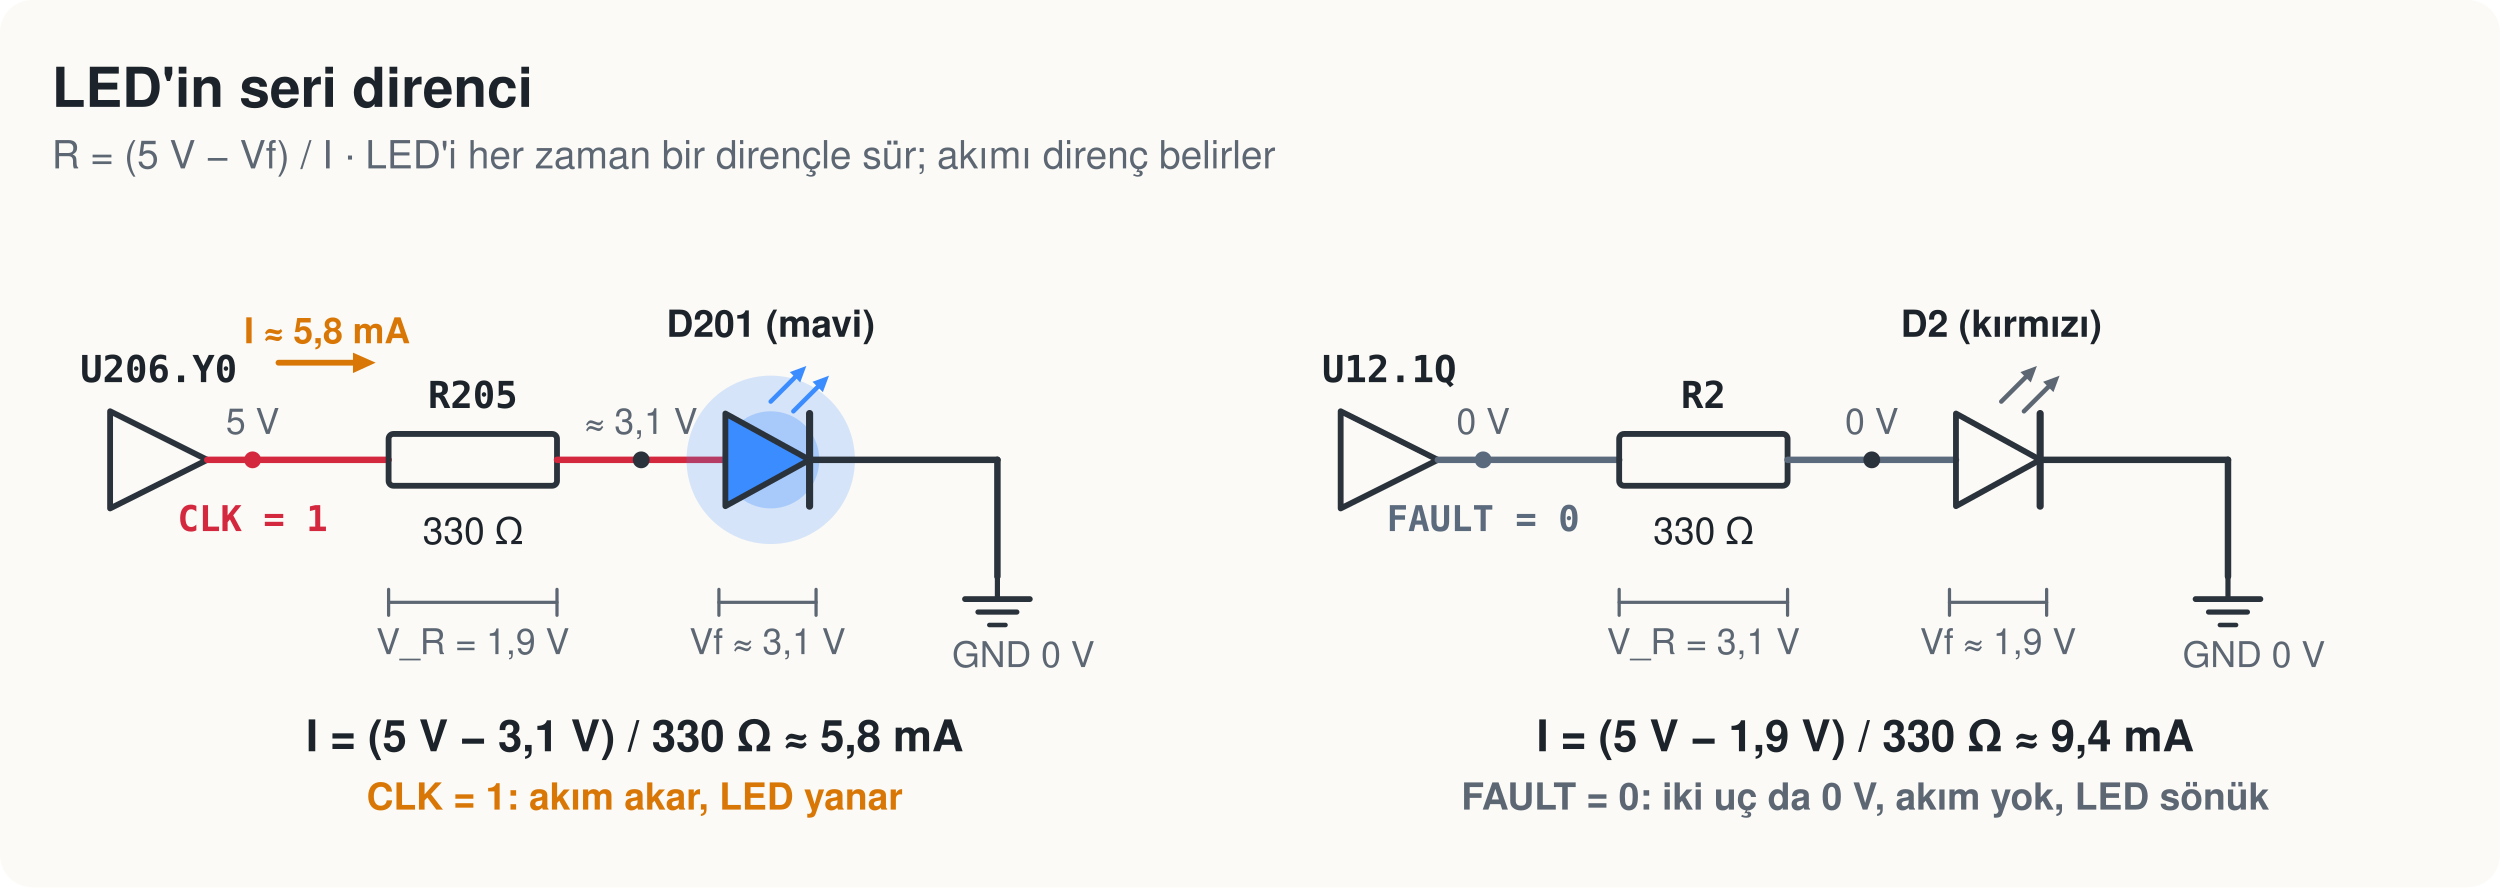
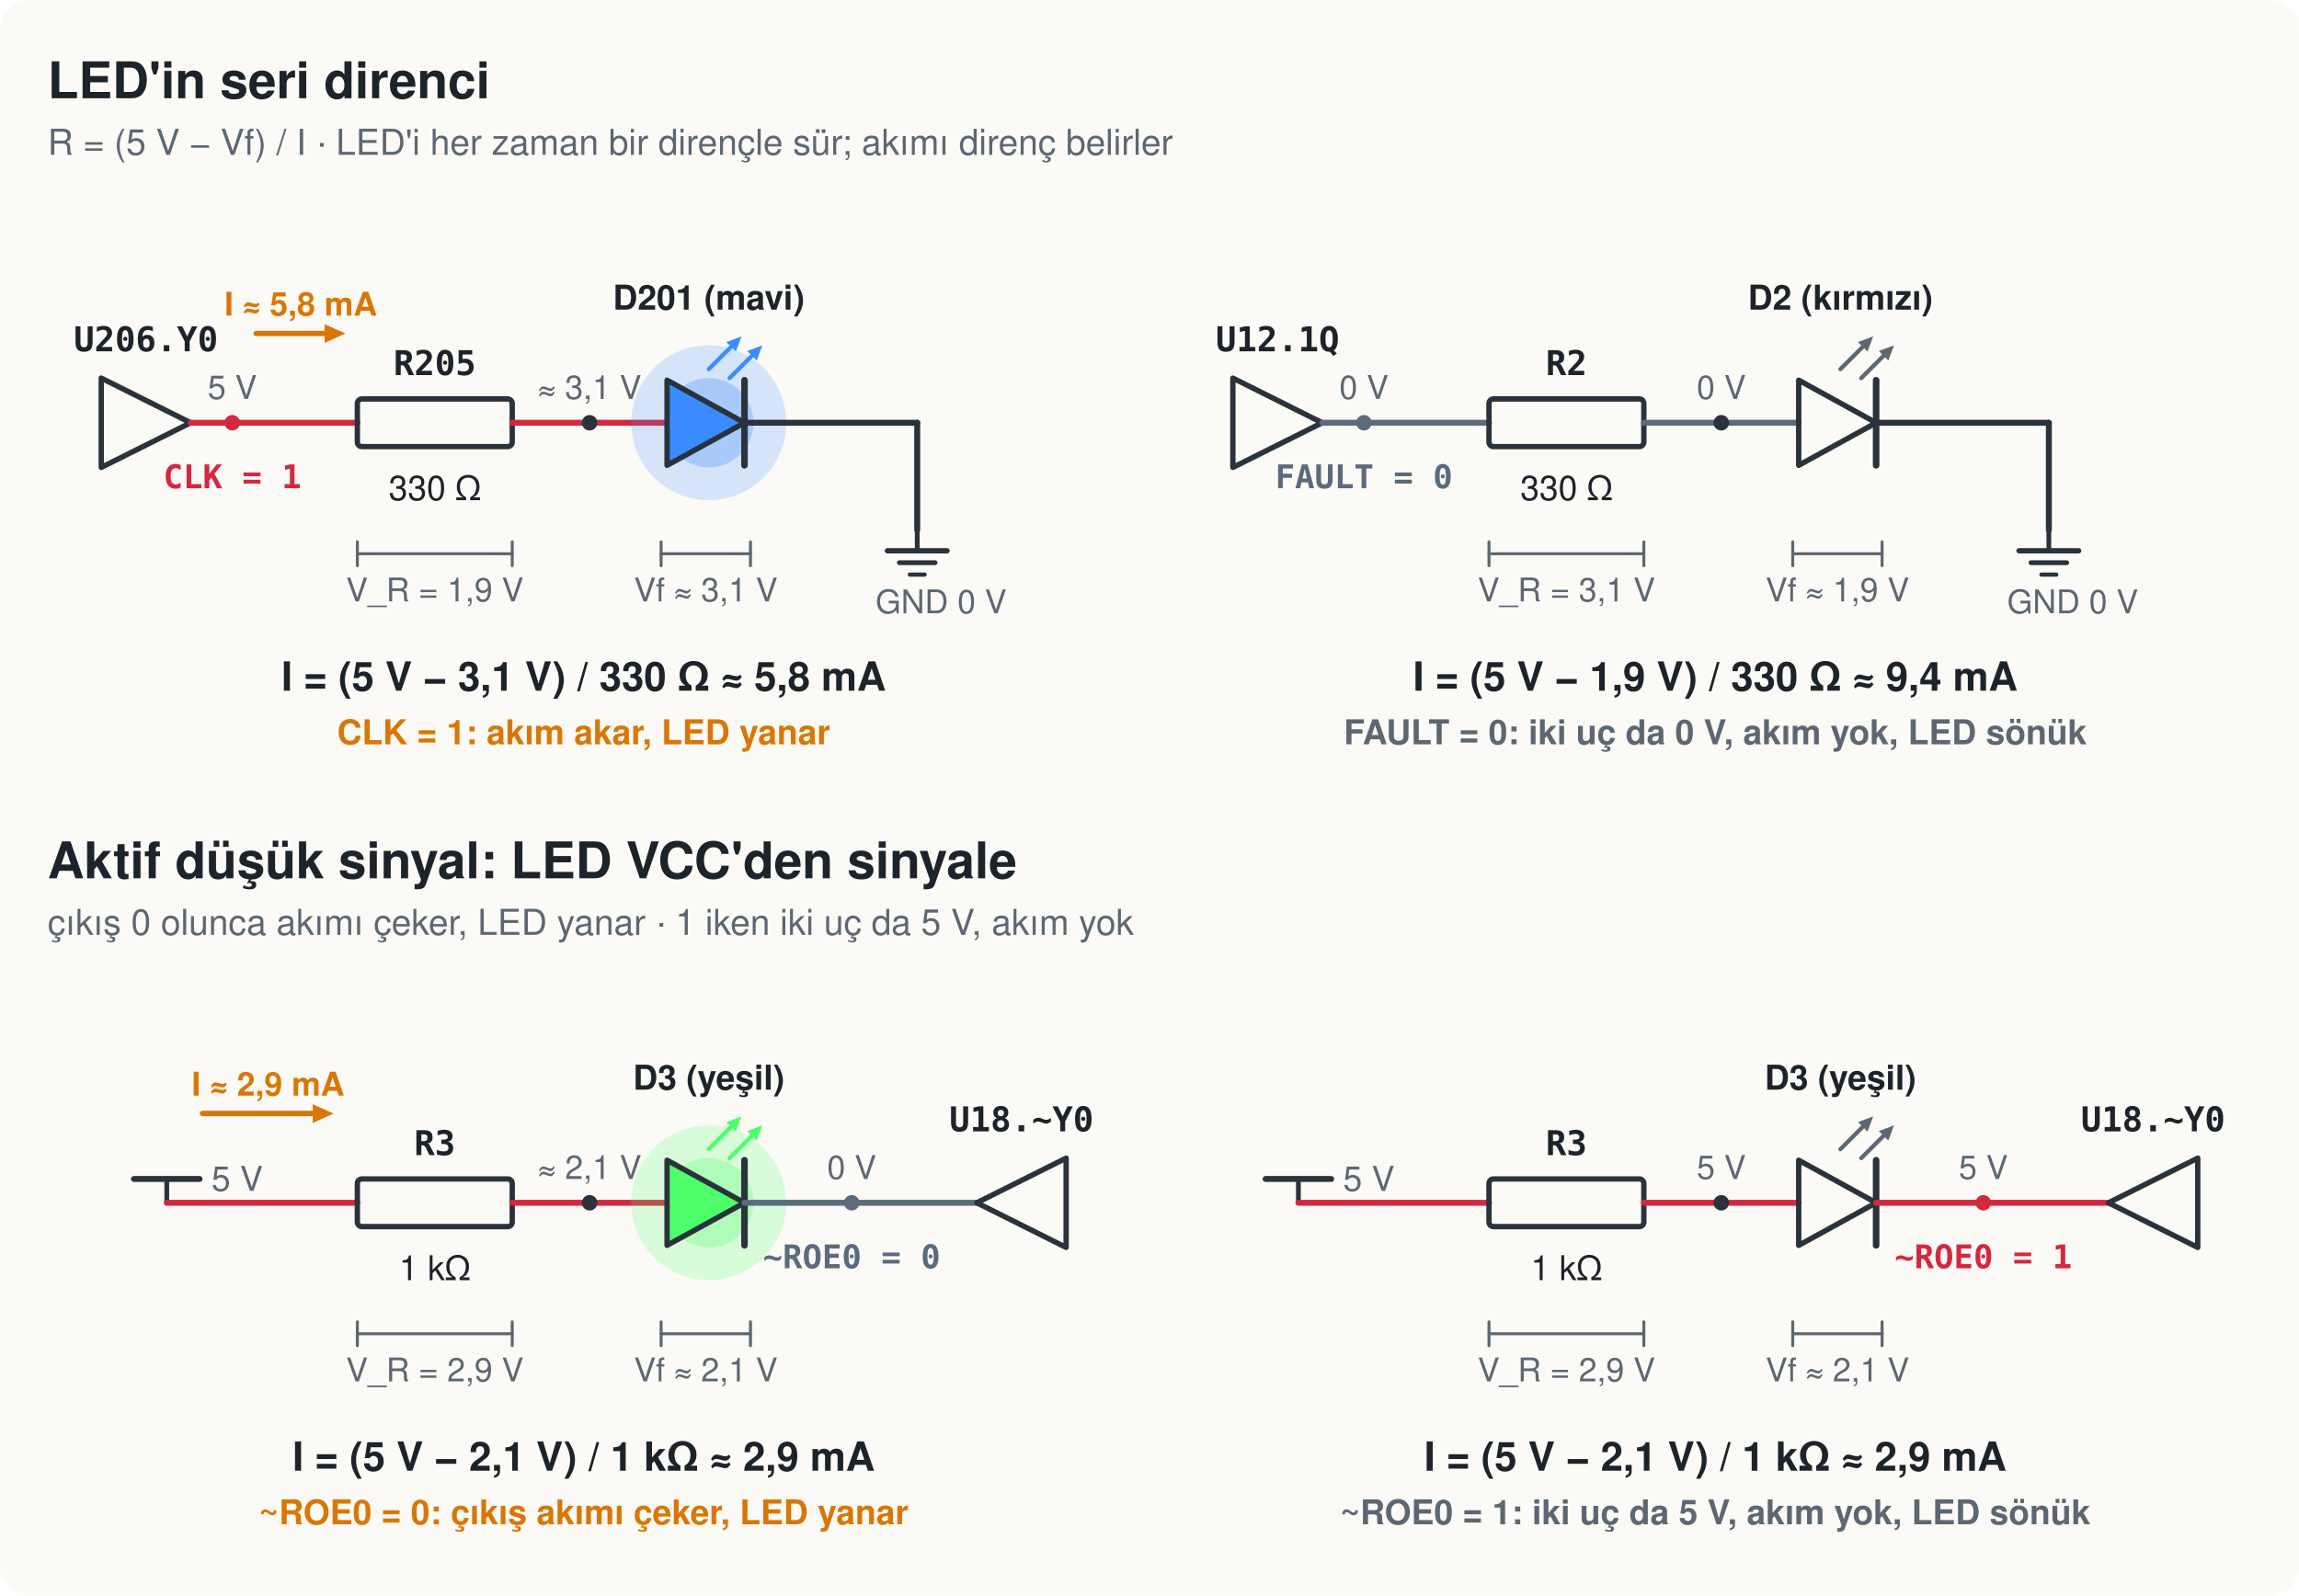
- <svg xmlns="http://www.w3.org/2000/svg" viewBox="0 0 772 274" width="772" height="274" font-family="'IBM Plex Sans', 'Segoe UI', Helvetica, Arial, sans-serif" role="img">
-   <rect width="772" height="274" rx="10" fill="#fbfaf6" />
+ <svg xmlns="http://www.w3.org/2000/svg" viewBox="0 0 772 536" width="772" height="536" font-family="'IBM Plex Sans', 'Segoe UI', Helvetica, Arial, sans-serif" role="img">
+   <rect width="772" height="536" rx="10" fill="#fbfaf6" />
  <g transform="translate(16 16)">
    <g transform="translate(0 0)">
      <text x="0" y="17" font-size="17" font-weight="700" fill="#1d232a">LED'in seri direnci</text>
      <text x="0" y="36" font-size="12" fill="#5d6773">R = (5 V − Vf) / I · LED'i her zaman bir dirençle sür; akımı direnç belirler</text>
    </g>
    <g transform="translate(0 60)">
      <polygon points="18,51 18,81 48,66" fill="none" stroke="#2a323b" stroke-width="1.8" stroke-linejoin="round" />
      <text x="33" y="42" font-size="11.5" fill="#1d232a" text-anchor="middle" font-weight="600" font-family="'IBM Plex Mono', Consolas, monospace">U206.Y0</text>
      <line x1="48" y1="66" x2="104" y2="66" stroke="#d4283f" stroke-width="2" stroke-linecap="round" />
      <circle cx="62" cy="66" r="2.6" fill="#d4283f" />
      <text x="62" y="88" font-size="11" fill="#d4283f" text-anchor="middle" font-weight="600" font-family="'IBM Plex Mono', Consolas, monospace">CLK = 1</text>
      <text x="62" y="58" font-size="11" fill="#5d6773" text-anchor="middle">5 V</text>
      <rect x="104" y="58" width="52" height="16" fill="none" stroke="#2a323b" stroke-width="1.8" rx="1.5" />
      <text x="130" y="50" font-size="11.5" fill="#1d232a" text-anchor="middle" font-weight="600" font-family="'IBM Plex Mono', Consolas, monospace">R205</text>
      <text x="130" y="92" font-size="11.5" fill="#1d232a" text-anchor="middle">330 Ω</text>
      <line x1="156" y1="66" x2="208" y2="66" stroke="#d4283f" stroke-width="2" stroke-linecap="round" />
      <circle cx="182" cy="66" r="2.6" fill="#2a323b" />
      <text x="182" y="58" font-size="11" fill="#5d6773" text-anchor="middle">≈ 3,1 V</text>
      <circle cx="222" cy="66" r="26" fill="#3b8cff" opacity="0.2" />
      <circle cx="222" cy="66" r="15" fill="#3b8cff" opacity="0.3" />
      <polygon points="208,51.7 208,80.3 234,66" fill="#3b8cff" stroke="#2a323b" stroke-width="1.8" stroke-linejoin="round" />
      <line x1="234" y1="51.7" x2="234" y2="80.3" stroke="#2a323b" stroke-width="2.2" stroke-linecap="round" />
      <line x1="222" y1="48" x2="230.2" y2="39.8" stroke="#3b8cff" stroke-width="1.4" stroke-linecap="round" />
      <polygon points="233,37 231.1,42.1 227.9,38.9" fill="#3b8cff" />
      <line x1="229" y1="51" x2="237.2" y2="42.8" stroke="#3b8cff" stroke-width="1.4" stroke-linecap="round" />
      <polygon points="240,40 238.1,45.1 234.9,41.9" fill="#3b8cff" />
      <text x="222" y="28" font-size="11.5" fill="#1d232a" text-anchor="middle" font-weight="600">D201 (mavi)</text>
      <line x1="234" y1="66" x2="292" y2="66" stroke="#2a323b" stroke-width="2" stroke-linecap="round" />
      <line x1="292" y1="66" x2="292" y2="102" stroke="#2a323b" stroke-width="2" stroke-linecap="round" />
      <line x1="292" y1="102" x2="292" y2="109" stroke="#2a323b" stroke-width="1.6" stroke-linecap="round" />
      <line x1="282" y1="109" x2="302" y2="109" stroke="#2a323b" stroke-width="1.8" stroke-linecap="round" />
      <line x1="286" y1="113" x2="298" y2="113" stroke="#2a323b" stroke-width="1.6" stroke-linecap="round" />
      <line x1="289.5" y1="117" x2="294.5" y2="117" stroke="#2a323b" stroke-width="1.4" stroke-linecap="round" />
      <text x="300" y="130" font-size="11" fill="#5d6773" text-anchor="middle">GND 0 V</text>
      <line x1="70" y1="36" x2="94.4" y2="36" stroke="#d97706" stroke-width="1.8" stroke-linecap="round" />
      <polygon points="100,36 93,39.2 93,32.9" fill="#d97706" />
      <text x="85" y="30" font-size="11" fill="#d97706" text-anchor="middle" font-weight="700">I ≈ 5,8 mA</text>
      <line x1="104" y1="106" x2="104" y2="114" stroke="#5d6773" stroke-width="1" stroke-linecap="round" />
      <line x1="156" y1="106" x2="156" y2="114" stroke="#5d6773" stroke-width="1" stroke-linecap="round" />
      <line x1="104" y1="110" x2="156" y2="110" stroke="#5d6773" stroke-width="1" stroke-linecap="round" />
      <text x="130" y="126" font-size="11" fill="#5d6773" text-anchor="middle">V_R = 1,9 V</text>
      <line x1="206" y1="106" x2="206" y2="114" stroke="#5d6773" stroke-width="1" stroke-linecap="round" />
      <line x1="236" y1="106" x2="236" y2="114" stroke="#5d6773" stroke-width="1" stroke-linecap="round" />
      <line x1="206" y1="110" x2="236" y2="110" stroke="#5d6773" stroke-width="1" stroke-linecap="round" />
      <text x="221" y="126" font-size="11" fill="#5d6773" text-anchor="middle">Vf ≈ 3,1 V</text>
      <text x="180" y="156" font-size="13.5" fill="#1d232a" text-anchor="middle" font-weight="700">I = (5 V − 3,1 V) / 330 Ω ≈ 5,8 mA</text>
      <text x="180" y="174" font-size="11.5" fill="#d97706" text-anchor="middle" font-weight="600">CLK = 1: akım akar, LED yanar</text>
    </g>
    <g transform="translate(380 60)">
      <polygon points="18,51 18,81 48,66" fill="none" stroke="#2a323b" stroke-width="1.8" stroke-linejoin="round" />
      <text x="33" y="42" font-size="11.5" fill="#1d232a" text-anchor="middle" font-weight="600" font-family="'IBM Plex Mono', Consolas, monospace">U12.1Q</text>
      <line x1="48" y1="66" x2="104" y2="66" stroke="#5b6b7d" stroke-width="2" stroke-linecap="round" />
      <circle cx="62" cy="66" r="2.6" fill="#5b6b7d" />
      <text x="62" y="88" font-size="11" fill="#5b6b7d" text-anchor="middle" font-weight="600" font-family="'IBM Plex Mono', Consolas, monospace">FAULT = 0</text>
      <text x="62" y="58" font-size="11" fill="#5d6773" text-anchor="middle">0 V</text>
      <rect x="104" y="58" width="52" height="16" fill="none" stroke="#2a323b" stroke-width="1.8" rx="1.5" />
      <text x="130" y="50" font-size="11.5" fill="#1d232a" text-anchor="middle" font-weight="600" font-family="'IBM Plex Mono', Consolas, monospace">R2</text>
      <text x="130" y="92" font-size="11.5" fill="#1d232a" text-anchor="middle">330 Ω</text>
      <line x1="156" y1="66" x2="208" y2="66" stroke="#5b6b7d" stroke-width="2" stroke-linecap="round" />
      <circle cx="182" cy="66" r="2.6" fill="#2a323b" />
      <text x="182" y="58" font-size="11" fill="#5d6773" text-anchor="middle">0 V</text>
      <polygon points="208,51.7 208,80.3 234,66" fill="none" stroke="#2a323b" stroke-width="1.8" stroke-linejoin="round" />
      <line x1="234" y1="51.7" x2="234" y2="80.3" stroke="#2a323b" stroke-width="2.2" stroke-linecap="round" />
      <line x1="222" y1="48" x2="230.2" y2="39.8" stroke="#5d6773" stroke-width="1.4" stroke-linecap="round" />
      <polygon points="233,37 231.1,42.1 227.9,38.9" fill="#5d6773" />
      <line x1="229" y1="51" x2="237.2" y2="42.8" stroke="#5d6773" stroke-width="1.4" stroke-linecap="round" />
      <polygon points="240,40 238.1,45.1 234.9,41.9" fill="#5d6773" />
      <text x="222" y="28" font-size="11.5" fill="#1d232a" text-anchor="middle" font-weight="600">D2 (kırmızı)</text>
      <line x1="234" y1="66" x2="292" y2="66" stroke="#2a323b" stroke-width="2" stroke-linecap="round" />
      <line x1="292" y1="66" x2="292" y2="102" stroke="#2a323b" stroke-width="2" stroke-linecap="round" />
      <line x1="292" y1="102" x2="292" y2="109" stroke="#2a323b" stroke-width="1.6" stroke-linecap="round" />
      <line x1="282" y1="109" x2="302" y2="109" stroke="#2a323b" stroke-width="1.8" stroke-linecap="round" />
      <line x1="286" y1="113" x2="298" y2="113" stroke="#2a323b" stroke-width="1.6" stroke-linecap="round" />
      <line x1="289.5" y1="117" x2="294.5" y2="117" stroke="#2a323b" stroke-width="1.4" stroke-linecap="round" />
      <text x="300" y="130" font-size="11" fill="#5d6773" text-anchor="middle">GND 0 V</text>
      <line x1="104" y1="106" x2="104" y2="114" stroke="#5d6773" stroke-width="1" stroke-linecap="round" />
      <line x1="156" y1="106" x2="156" y2="114" stroke="#5d6773" stroke-width="1" stroke-linecap="round" />
      <line x1="104" y1="110" x2="156" y2="110" stroke="#5d6773" stroke-width="1" stroke-linecap="round" />
      <text x="130" y="126" font-size="11" fill="#5d6773" text-anchor="middle">V_R = 3,1 V</text>
      <line x1="206" y1="106" x2="206" y2="114" stroke="#5d6773" stroke-width="1" stroke-linecap="round" />
      <line x1="236" y1="106" x2="236" y2="114" stroke="#5d6773" stroke-width="1" stroke-linecap="round" />
      <line x1="206" y1="110" x2="236" y2="110" stroke="#5d6773" stroke-width="1" stroke-linecap="round" />
      <text x="221" y="126" font-size="11" fill="#5d6773" text-anchor="middle">Vf ≈ 1,9 V</text>
      <text x="180" y="156" font-size="13.5" fill="#1d232a" text-anchor="middle" font-weight="700">I = (5 V − 1,9 V) / 330 Ω ≈ 9,4 mA</text>
      <text x="180" y="174" font-size="11.5" fill="#5d6773" text-anchor="middle" font-weight="600">FAULT = 0: iki uç da 0 V, akım yok, LED sönük</text>
    </g>
+     <g transform="translate(0 262)">
+       <text x="0" y="17" font-size="17" font-weight="700" fill="#1d232a">Aktif düşük sinyal: LED VCC'den sinyale</text>
+       <text x="0" y="36" font-size="12" fill="#5d6773">çıkış 0 olunca akımı çeker, LED yanar · 1 iken iki uç da 5 V, akım yok</text>
+     </g>
+     <g transform="translate(0 322)">
+       <line x1="40" y1="66" x2="40" y2="58" stroke="#2a323b" stroke-width="1.6" stroke-linecap="round" />
+       <line x1="29" y1="58" x2="51" y2="58" stroke="#2a323b" stroke-width="2" stroke-linecap="round" />
+       <text x="55" y="62" font-size="11.5" fill="#5d6773">5 V</text>
+       <line x1="40" y1="66" x2="104" y2="66" stroke="#d4283f" stroke-width="2" stroke-linecap="round" />
+       <rect x="104" y="58" width="52" height="16" fill="none" stroke="#2a323b" stroke-width="1.8" rx="1.5" />
+       <text x="130" y="50" font-size="11.5" fill="#1d232a" text-anchor="middle" font-weight="600" font-family="'IBM Plex Mono', Consolas, monospace">R3</text>
+       <text x="130" y="92" font-size="11.5" fill="#1d232a" text-anchor="middle">1 kΩ</text>
+       <line x1="156" y1="66" x2="208" y2="66" stroke="#d4283f" stroke-width="2" stroke-linecap="round" />
+       <circle cx="182" cy="66" r="2.6" fill="#2a323b" />
+       <text x="182" y="58" font-size="11" fill="#5d6773" text-anchor="middle">≈ 2,1 V</text>
+       <circle cx="222" cy="66" r="26" fill="#4dff6a" opacity="0.2" />
+       <circle cx="222" cy="66" r="15" fill="#4dff6a" opacity="0.3" />
+       <polygon points="208,51.7 208,80.3 234,66" fill="#4dff6a" stroke="#2a323b" stroke-width="1.8" stroke-linejoin="round" />
+       <line x1="234" y1="51.7" x2="234" y2="80.3" stroke="#2a323b" stroke-width="2.2" stroke-linecap="round" />
+       <line x1="222" y1="48" x2="230.2" y2="39.8" stroke="#4dff6a" stroke-width="1.4" stroke-linecap="round" />
+       <polygon points="233,37 231.1,42.1 227.9,38.9" fill="#4dff6a" />
+       <line x1="229" y1="51" x2="237.2" y2="42.8" stroke="#4dff6a" stroke-width="1.4" stroke-linecap="round" />
+       <polygon points="240,40 238.1,45.1 234.9,41.9" fill="#4dff6a" />
+       <text x="222" y="28" font-size="11.5" fill="#1d232a" text-anchor="middle" font-weight="600">D3 (yeşil)</text>
+       <line x1="234" y1="66" x2="312" y2="66" stroke="#5b6b7d" stroke-width="2" stroke-linecap="round" />
+       <circle cx="270" cy="66" r="2.6" fill="#5b6b7d" />
+       <text x="270" y="88" font-size="11" fill="#5b6b7d" text-anchor="middle" font-weight="600" font-family="'IBM Plex Mono', Consolas, monospace">~ROE0 = 0</text>
+       <text x="270" y="58" font-size="11" fill="#5d6773" text-anchor="middle">0 V</text>
+       <polygon points="342,51 342,81 312,66" fill="none" stroke="#2a323b" stroke-width="1.8" stroke-linejoin="round" />
+       <text x="327" y="42" font-size="11.5" fill="#1d232a" text-anchor="middle" font-weight="600" font-family="'IBM Plex Mono', Consolas, monospace">U18.~Y0</text>
+       <line x1="52" y1="36" x2="90.4" y2="36" stroke="#d97706" stroke-width="1.8" stroke-linecap="round" />
+       <polygon points="96,36 89,39.2 89,32.9" fill="#d97706" />
+       <text x="74" y="30" font-size="11" fill="#d97706" text-anchor="middle" font-weight="700">I ≈ 2,9 mA</text>
+       <line x1="104" y1="106" x2="104" y2="114" stroke="#5d6773" stroke-width="1" stroke-linecap="round" />
+       <line x1="156" y1="106" x2="156" y2="114" stroke="#5d6773" stroke-width="1" stroke-linecap="round" />
+       <line x1="104" y1="110" x2="156" y2="110" stroke="#5d6773" stroke-width="1" stroke-linecap="round" />
+       <text x="130" y="126" font-size="11" fill="#5d6773" text-anchor="middle">V_R = 2,9 V</text>
+       <line x1="206" y1="106" x2="206" y2="114" stroke="#5d6773" stroke-width="1" stroke-linecap="round" />
+       <line x1="236" y1="106" x2="236" y2="114" stroke="#5d6773" stroke-width="1" stroke-linecap="round" />
+       <line x1="206" y1="110" x2="236" y2="110" stroke="#5d6773" stroke-width="1" stroke-linecap="round" />
+       <text x="221" y="126" font-size="11" fill="#5d6773" text-anchor="middle">Vf ≈ 2,1 V</text>
+       <text x="180" y="156" font-size="13.5" fill="#1d232a" text-anchor="middle" font-weight="700">I = (5 V − 2,1 V) / 1 kΩ ≈ 2,9 mA</text>
+       <text x="180" y="174" font-size="11.5" fill="#d97706" text-anchor="middle" font-weight="600">~ROE0 = 0: çıkış akımı çeker, LED yanar</text>
+     </g>
+     <g transform="translate(380 322)">
+       <line x1="40" y1="66" x2="40" y2="58" stroke="#2a323b" stroke-width="1.6" stroke-linecap="round" />
+       <line x1="29" y1="58" x2="51" y2="58" stroke="#2a323b" stroke-width="2" stroke-linecap="round" />
+       <text x="55" y="62" font-size="11.5" fill="#5d6773">5 V</text>
+       <line x1="40" y1="66" x2="104" y2="66" stroke="#d4283f" stroke-width="2" stroke-linecap="round" />
+       <rect x="104" y="58" width="52" height="16" fill="none" stroke="#2a323b" stroke-width="1.8" rx="1.5" />
+       <text x="130" y="50" font-size="11.5" fill="#1d232a" text-anchor="middle" font-weight="600" font-family="'IBM Plex Mono', Consolas, monospace">R3</text>
+       <text x="130" y="92" font-size="11.5" fill="#1d232a" text-anchor="middle">1 kΩ</text>
+       <line x1="156" y1="66" x2="208" y2="66" stroke="#d4283f" stroke-width="2" stroke-linecap="round" />
+       <circle cx="182" cy="66" r="2.6" fill="#2a323b" />
+       <text x="182" y="58" font-size="11" fill="#5d6773" text-anchor="middle">5 V</text>
+       <polygon points="208,51.7 208,80.3 234,66" fill="none" stroke="#2a323b" stroke-width="1.8" stroke-linejoin="round" />
+       <line x1="234" y1="51.7" x2="234" y2="80.3" stroke="#2a323b" stroke-width="2.2" stroke-linecap="round" />
+       <line x1="222" y1="48" x2="230.2" y2="39.8" stroke="#5d6773" stroke-width="1.4" stroke-linecap="round" />
+       <polygon points="233,37 231.1,42.1 227.9,38.9" fill="#5d6773" />
+       <line x1="229" y1="51" x2="237.2" y2="42.8" stroke="#5d6773" stroke-width="1.4" stroke-linecap="round" />
+       <polygon points="240,40 238.1,45.1 234.9,41.9" fill="#5d6773" />
+       <text x="222" y="28" font-size="11.5" fill="#1d232a" text-anchor="middle" font-weight="600">D3 (yeşil)</text>
+       <line x1="234" y1="66" x2="312" y2="66" stroke="#d4283f" stroke-width="2" stroke-linecap="round" />
+       <circle cx="270" cy="66" r="2.6" fill="#d4283f" />
+       <text x="270" y="88" font-size="11" fill="#d4283f" text-anchor="middle" font-weight="600" font-family="'IBM Plex Mono', Consolas, monospace">~ROE0 = 1</text>
+       <text x="270" y="58" font-size="11" fill="#5d6773" text-anchor="middle">5 V</text>
+       <polygon points="342,51 342,81 312,66" fill="none" stroke="#2a323b" stroke-width="1.8" stroke-linejoin="round" />
+       <text x="327" y="42" font-size="11.5" fill="#1d232a" text-anchor="middle" font-weight="600" font-family="'IBM Plex Mono', Consolas, monospace">U18.~Y0</text>
+       <line x1="104" y1="106" x2="104" y2="114" stroke="#5d6773" stroke-width="1" stroke-linecap="round" />
+       <line x1="156" y1="106" x2="156" y2="114" stroke="#5d6773" stroke-width="1" stroke-linecap="round" />
+       <line x1="104" y1="110" x2="156" y2="110" stroke="#5d6773" stroke-width="1" stroke-linecap="round" />
+       <text x="130" y="126" font-size="11" fill="#5d6773" text-anchor="middle">V_R = 2,9 V</text>
+       <line x1="206" y1="106" x2="206" y2="114" stroke="#5d6773" stroke-width="1" stroke-linecap="round" />
+       <line x1="236" y1="106" x2="236" y2="114" stroke="#5d6773" stroke-width="1" stroke-linecap="round" />
+       <line x1="206" y1="110" x2="236" y2="110" stroke="#5d6773" stroke-width="1" stroke-linecap="round" />
+       <text x="221" y="126" font-size="11" fill="#5d6773" text-anchor="middle">Vf ≈ 2,1 V</text>
+       <text x="180" y="156" font-size="13.5" fill="#1d232a" text-anchor="middle" font-weight="700">I = (5 V − 2,1 V) / 1 kΩ ≈ 2,9 mA</text>
+       <text x="180" y="174" font-size="11.5" fill="#5d6773" text-anchor="middle" font-weight="600">~ROE0 = 1: iki uç da 5 V, akım yok, LED sönük</text>
+     </g>
  </g>
</svg>
